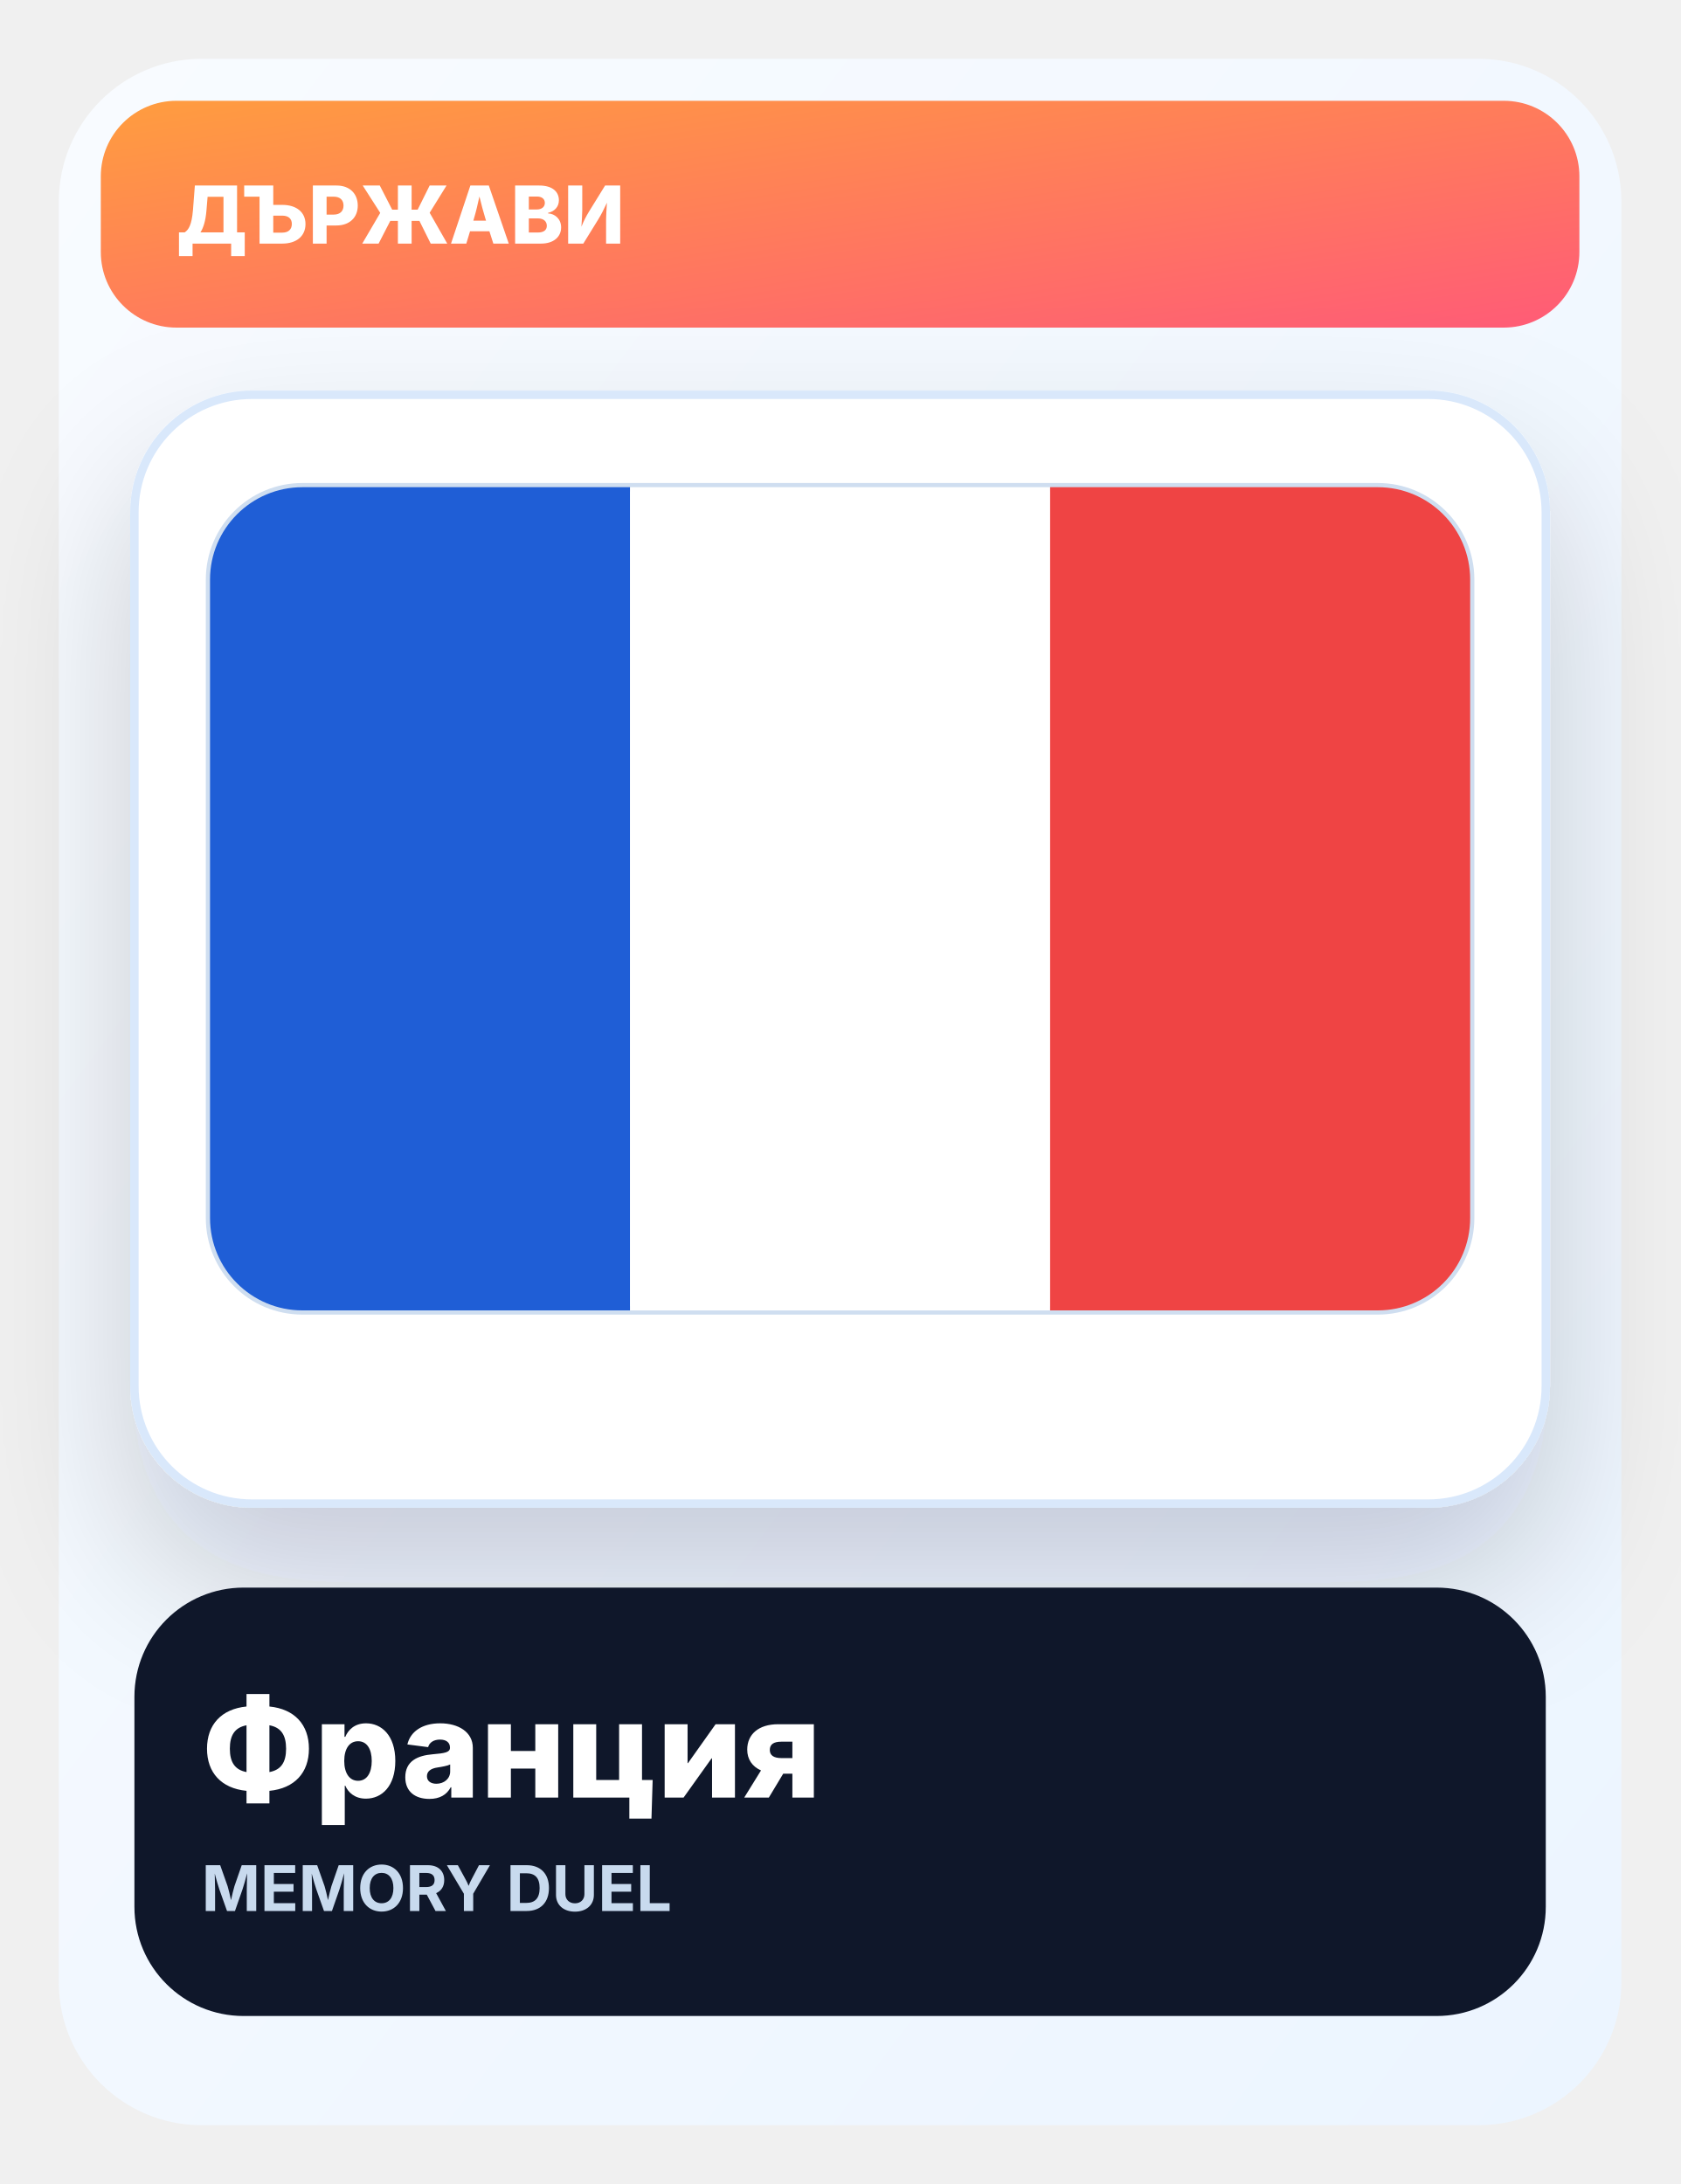
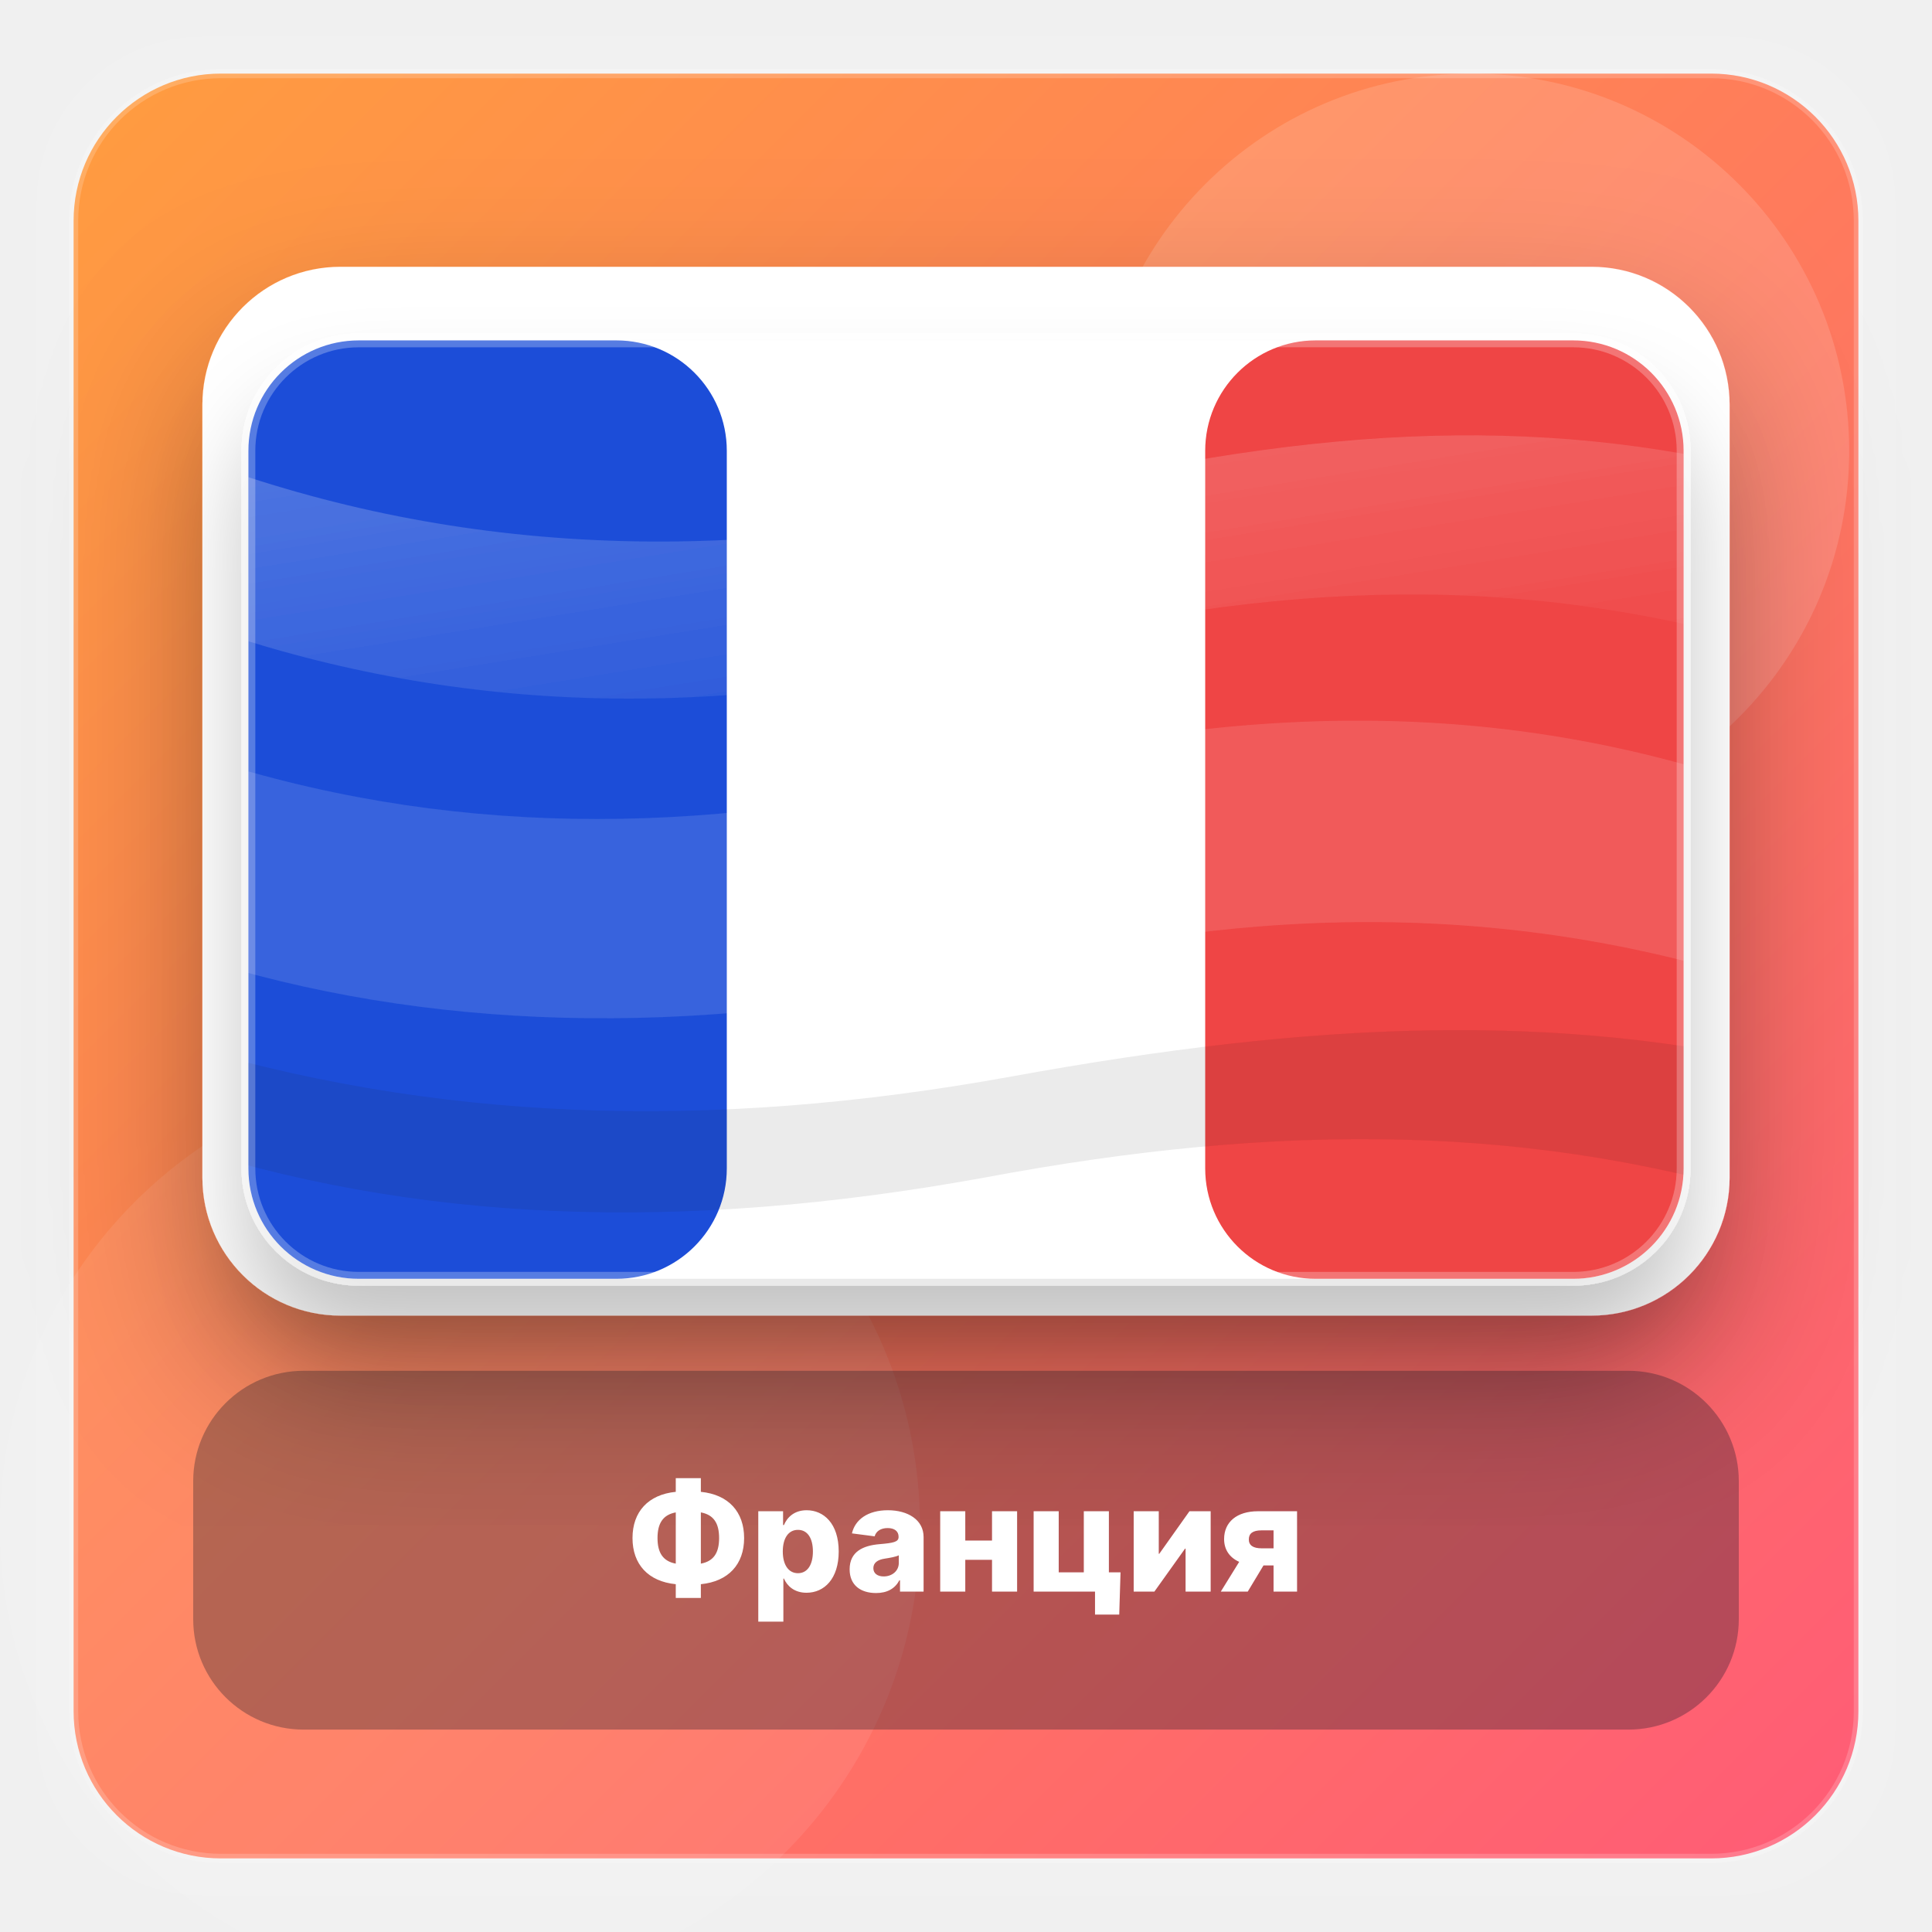
- <svg xmlns="http://www.w3.org/2000/svg" viewBox="0 0 400 520">
+ <svg xmlns="http://www.w3.org/2000/svg" viewBox="0 0 420 420" role="img" aria-label="Франция">
  <defs>
-     <linearGradient id="bg" x1="0" y1="0" x2="1" y2="1">
-       <stop offset="0%" stop-color="#f8fbff" />
-       <stop offset="100%" stop-color="#ecf5ff" />
-     </linearGradient>
-     <linearGradient id="accent" x1="0" y1="0" x2="1" y2="1">
+     <linearGradient id="asset-countries-france-countries-france-bg" x1="0" y1="0" x2="1" y2="1">
      <stop offset="0%" stop-color="#ff9d3f" />
      <stop offset="100%" stop-color="#ff5b77" />
    </linearGradient>
-     <filter id="shadow" x="-30%" y="-30%" width="160%" height="160%">
-       <feDropShadow dx="0" dy="18" stdDeviation="18" flood-color="#09111f" flood-opacity="0.18" />
+     <linearGradient id="asset-countries-france-countries-france-stage" x1="0" y1="0" x2="0" y2="1">
+       <stop offset="0%" stop-color="rgba(255,255,255,0.16)" />
+       <stop offset="100%" stop-color="rgba(7,13,26,0.20)" />
+     </linearGradient>
+     <radialGradient id="asset-countries-france-countries-france-art-glow" cx="50%" cy="38%" r="58%">
+       <stop offset="0%" stop-color="rgba(255,255,255,0.24)" />
+       <stop offset="100%" stop-color="rgba(255,255,255,0)" />
+     </radialGradient>
+     <filter id="asset-countries-france-countries-france-shadow" x="-20%" y="-20%" width="140%" height="140%">
+       <feDropShadow dx="0" dy="16" stdDeviation="18" flood-color="rgba(0,0,0,0.28)" />
    </filter>
  </defs>
-   <rect x="14" y="14" width="372" height="492" rx="34" fill="url(#bg)" />
-   <rect x="24" y="24" width="352" height="54" rx="18" fill="url(#accent)" />
-   <text x="42" y="58" font-family="Inter,Segoe UI,Arial,sans-serif" font-size="19" font-weight="800" fill="white">ДЪРЖАВИ</text>
-   <rect x="32" y="94" width="336" height="264" rx="28" fill="white" stroke="#d9e8fb" stroke-width="2" filter="url(#shadow)" />
-   <g transform="translate(50 116)">
-     <rect width="300" height="196" rx="22" fill="#f8fbff" stroke="#cfdef0" stroke-width="2" />
-     <g clip-path="url(#clipflag)">
-       <rect width="100" height="196" fill="#1f5ed6" />
-       <rect x="100" width="100" height="196" fill="#ffffff" />
-       <rect x="200" width="100" height="196" fill="#ef4444" />
+   <rect x="8" y="8" width="404" height="404" rx="36" fill="rgba(255,255,255,0.10)" />
+   <rect x="16" y="16" width="388" height="388" rx="32" fill="url(#asset-countries-france-countries-france-bg)" />
+   <circle cx="320" cy="98" r="82" fill="rgba(255,255,255,0.14)" />
+   <circle cx="100" cy="332" r="100" fill="rgba(255,255,255,0.08)" />
+   <rect x="44" y="58" width="332" height="228" rx="30" fill="#ffffff" filter="url(#asset-countries-france-countries-france-shadow)" />
+   <g>
+     <defs>
+       <filter id="asset-countries-france-flag-drop" x="-25%" y="-25%" width="150%" height="150%">
+         <feDropShadow dx="0" dy="14" stdDeviation="10" flood-color="#07111d" flood-opacity="0.24" />
+       </filter>
+       <clipPath id="asset-countries-france-flag-clip">
+         <rect x="54" y="74" width="312" height="204" rx="24" />
+       </clipPath>
+       <linearGradient id="asset-countries-france-flag-sheen" x1="0" y1="0" x2="1" y2="1">
+         <stop offset="0%" stop-color="rgba(255,255,255,0.28)" />
+         <stop offset="100%" stop-color="rgba(255,255,255,0)" />
+       </linearGradient>
+     </defs>
+     <g filter="url(#asset-countries-france-flag-drop)">
+       <rect x="54" y="74" width="312" height="204" rx="24" fill="#ffffff" />
+       <rect x="54" y="74" width="104" height="204" rx="24" fill="#1d4ed8" />
+       <rect x="262" y="74" width="104" height="204" rx="24" fill="#ef4444" />
+       <g clip-path="url(#asset-countries-france-flag-clip)">
+         <path d="M38 98c56 22 118 26 184 10s116-18 168-4v38c-58-18-112-16-176 0s-122 12-176-8z" fill="url(#asset-countries-france-flag-sheen)" opacity="0.85" />
+         <path d="M42 164c54 18 110 18 168 4 64-16 122-16 180 6v42c-58-20-116-20-178-4-62 14-120 12-170-4z" fill="rgba(255,255,255,0.12)" />
+         <path d="M36 226c58 18 118 20 184 8s118-14 170-2v30c-56-18-112-18-176-6-66 12-124 10-178-8z" fill="rgba(0,0,0,0.08)" />
+       </g>
+       <rect x="54" y="74" width="312" height="204" rx="24" fill="none" stroke="rgba(255,255,255,0.26)" stroke-width="3" />
    </g>
-     <defs>
-       <clipPath id="clipflag">
-         <rect width="300" height="196" rx="22" />
-       </clipPath>
-     </defs>
  </g>
-   <rect x="32" y="378" width="336" height="102" rx="26" fill="#0f172a" />
-   <text x="48" y="428" font-family="Inter,Segoe UI,Arial,sans-serif" font-size="32" font-weight="800" fill="white">Франция</text>
-   <text x="48" y="455" font-family="Inter,Segoe UI,Arial,sans-serif" font-size="15" font-weight="700" fill="#c8daee">MEMORY DUEL</text>
+   <rect x="42" y="298" width="336" height="78" rx="24" fill="rgba(9,18,34,0.30)" />
+   <text x="210" y="346" text-anchor="middle" font-size="32" font-weight="800" fill="#ffffff" font-family="Inter, Arial, sans-serif">Франция</text>
+   <rect x="16" y="16" width="388" height="388" rx="32" fill="none" stroke="rgba(255,255,255,0.18)" stroke-width="2" />
</svg>
